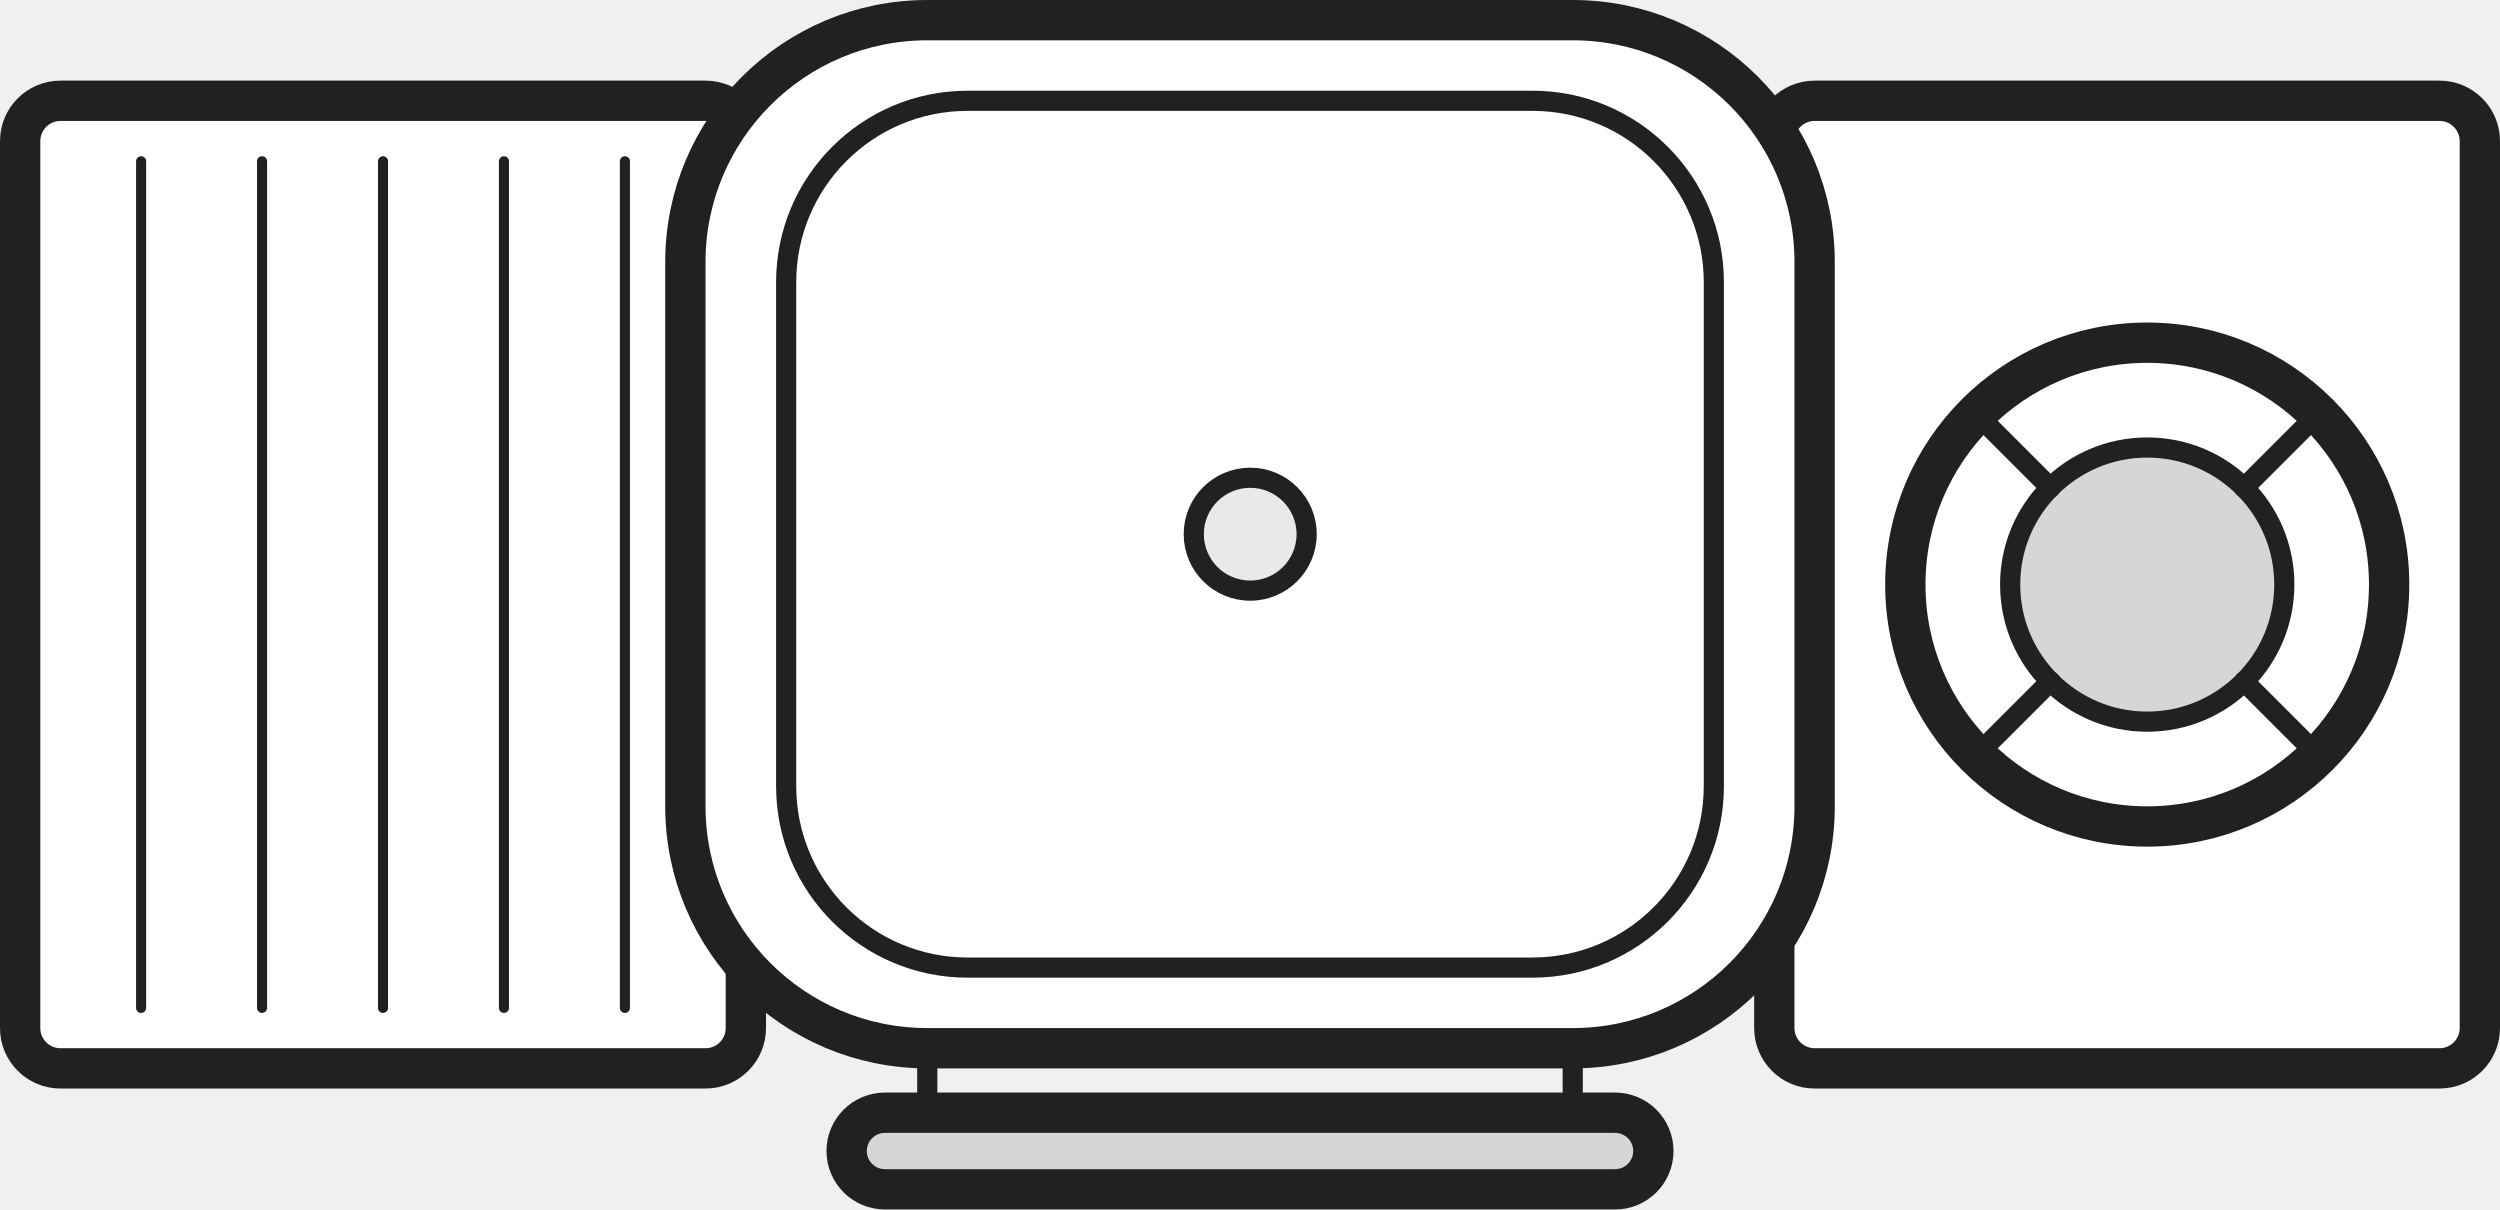
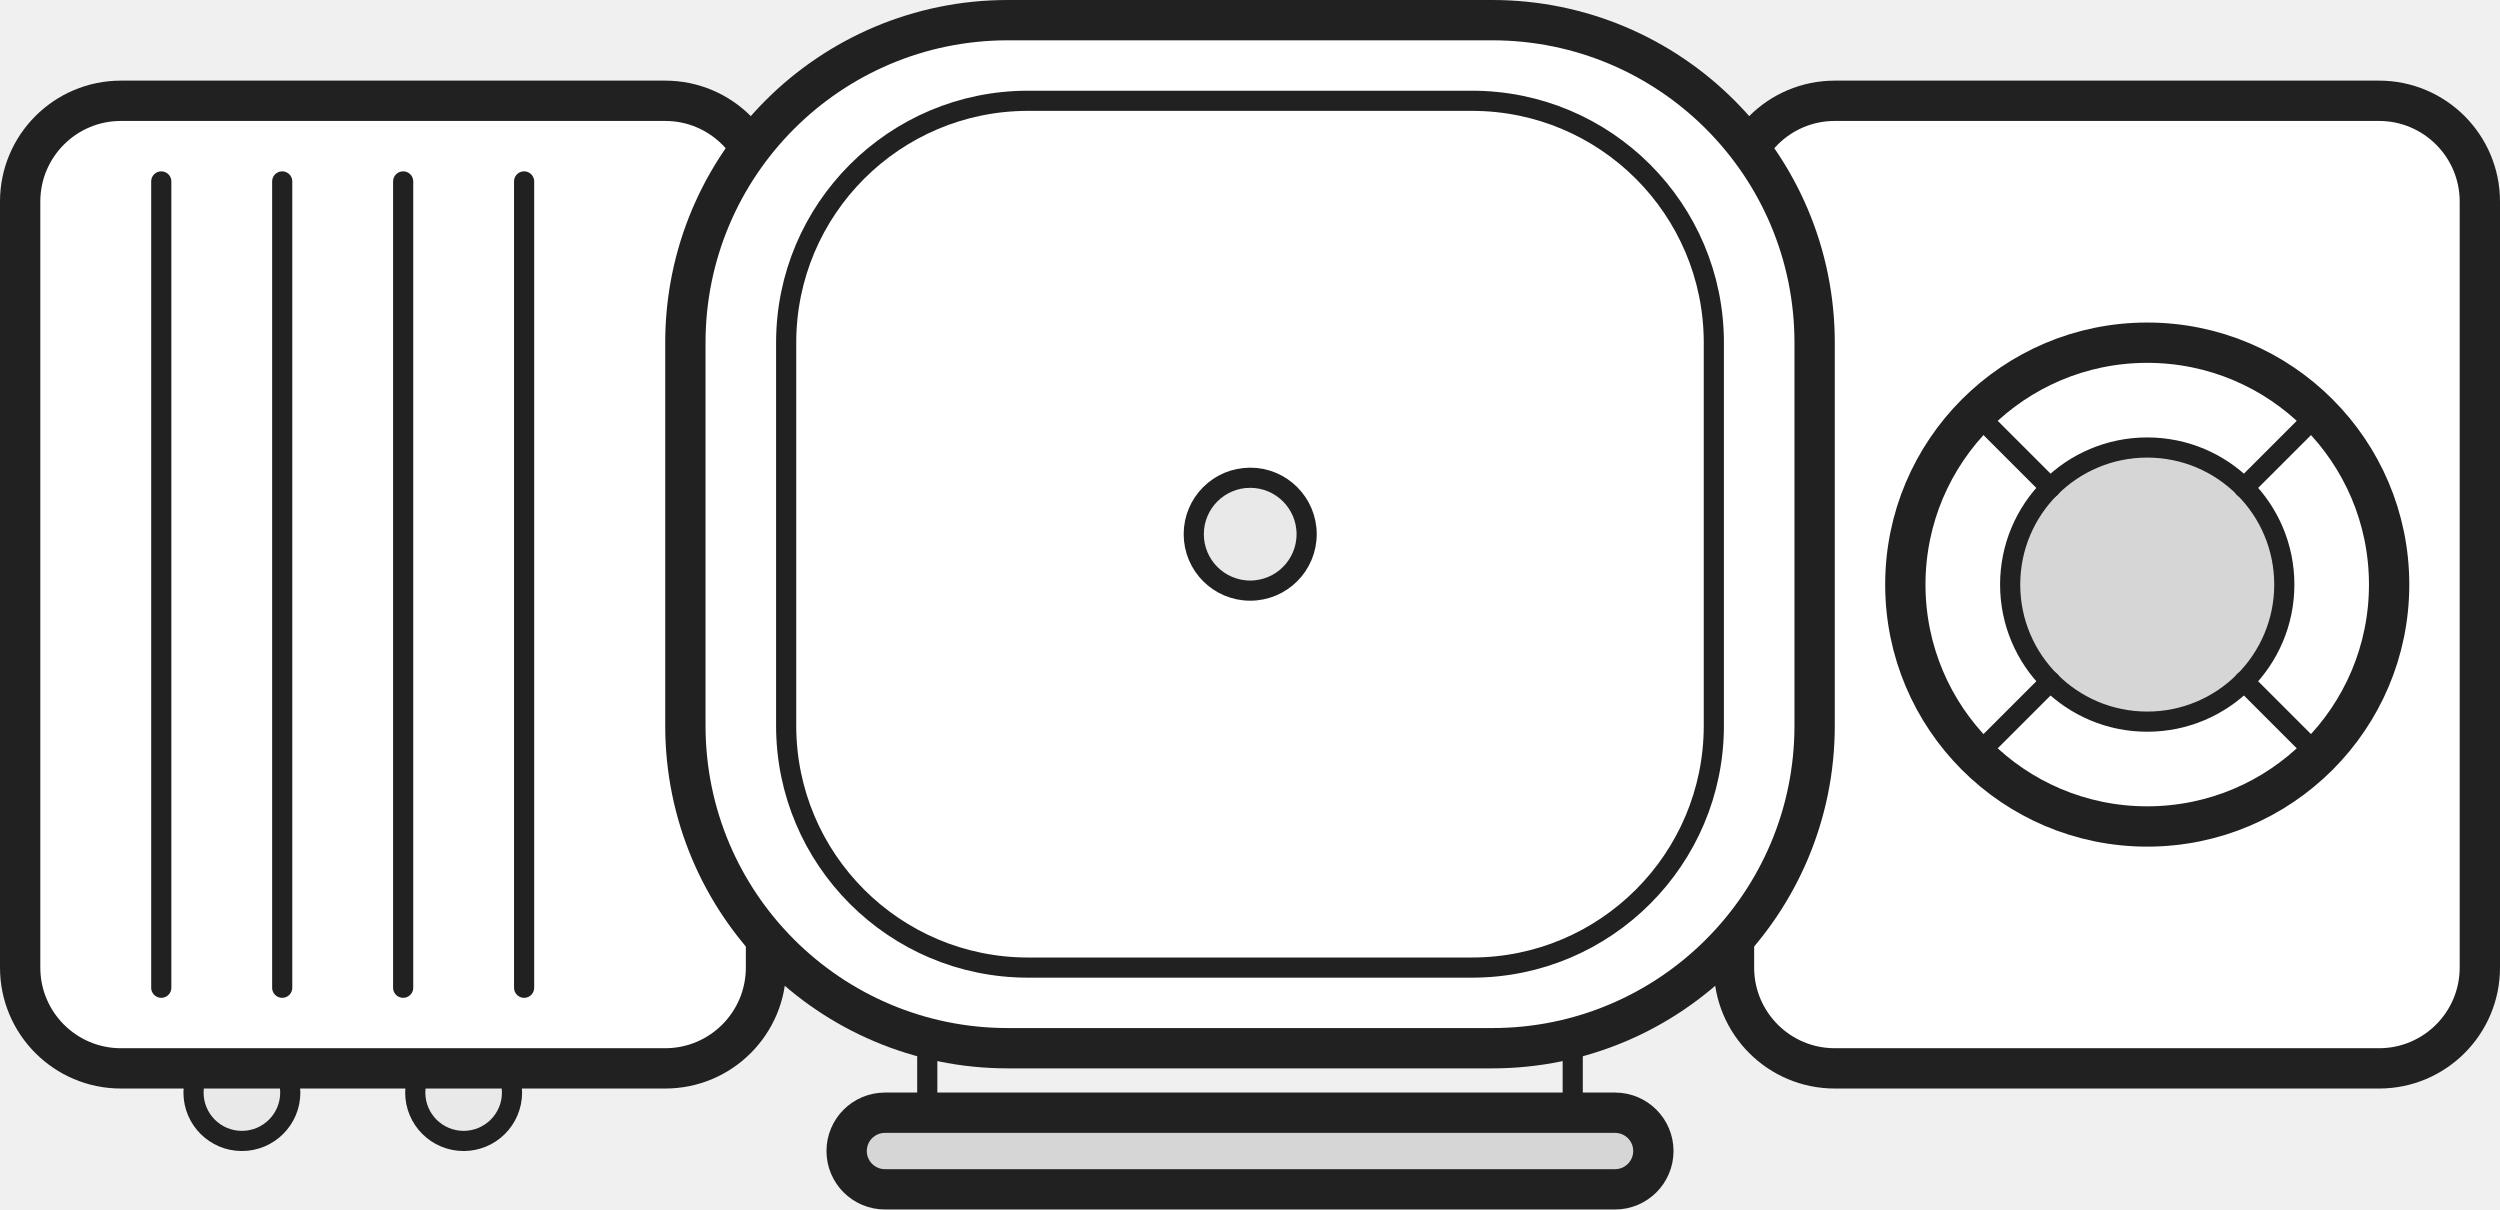
<svg xmlns="http://www.w3.org/2000/svg" width="62.01" height="30" viewBox="0 0 62.01 30" fill="none">
-   <rect x="0.5" y="2.5" width="18" height="24" rx="1" fill="#ffffff" stroke="#212121" stroke-width="1" stroke-linejoin="round" stroke-linecap="round" />
-   <rect x="44.01" y="2.5" width="17.5" height="24" rx="1" fill="#ffffff" stroke="#212121" stroke-width="1" stroke-linejoin="round" stroke-linecap="round" />
-   <line x1="3.5" y1="4" x2="3.5" y2="25" fill="#ffffff" stroke="#212121" stroke-width="0.25" stroke-linejoin="round" stroke-linecap="round" />
-   <line x1="6.5" y1="4" x2="6.5" y2="25" fill="#ffffff" stroke="#212121" stroke-width="0.25" stroke-linejoin="round" stroke-linecap="round" />
-   <line x1="9.5" y1="4" x2="9.5" y2="25" fill="#ffffff" stroke="#212121" stroke-width="0.25" stroke-linejoin="round" stroke-linecap="round" />
-   <line x1="12.5" y1="4" x2="12.5" y2="25" fill="#ffffff" stroke="#212121" stroke-width="0.25" stroke-linejoin="round" stroke-linecap="round" />
-   <line x1="15.5" y1="4" x2="15.5" y2="25" fill="#ffffff" stroke="#212121" stroke-width="0.25" stroke-linejoin="round" stroke-linecap="round" />
+   <circle cx="6" cy="27.1" r="1.2" fill="#e9e9e9" stroke="#212121" stroke-width="0.5" stroke-linejoin="round" stroke-linecap="round" />
+   <circle cx="11.5" cy="27.1" r="1.2" fill="#e9e9e9" stroke="#212121" stroke-width="0.5" stroke-linejoin="round" stroke-linecap="round" />
+   <rect x="0.5" y="2.5" width="18.5" height="24" rx="2.5" fill="#ffffff" stroke="#212121" stroke-width="1" stroke-linejoin="round" stroke-linecap="round" />
+   <rect x="43.01" y="2.5" width="18.5" height="24" rx="2.5" fill="#ffffff" stroke="#212121" stroke-width="1" stroke-linejoin="round" stroke-linecap="round" />
+   <line x1="4" y1="4.5" x2="4" y2="24.5" fill="#ffffff" stroke="#212121" stroke-width="0.5" stroke-linejoin="round" stroke-linecap="round" />
+   <line x1="7" y1="4.5" x2="7" y2="24.5" fill="#ffffff" stroke="#212121" stroke-width="0.5" stroke-linejoin="round" stroke-linecap="round" />
+   <line x1="10" y1="4.5" x2="10" y2="24.5" fill="#ffffff" stroke="#212121" stroke-width="0.5" stroke-linejoin="round" stroke-linecap="round" />
+   <line x1="13" y1="4.5" x2="13" y2="24.5" fill="#ffffff" stroke="#212121" stroke-width="0.5" stroke-linejoin="round" stroke-linecap="round" />
  <circle cx="53.26" cy="14.5" r="6" fill="#ffffff" stroke="#212121" stroke-width="1" stroke-linejoin="round" stroke-linecap="round" />
  <circle cx="53.26" cy="14.5" r="3.4" fill="#d6d6d6" stroke="#212121" stroke-width="0.5" stroke-linejoin="round" stroke-linecap="round" />
  <line x1="55.66" y1="16.9" x2="57.5" y2="18.74" fill="#ffffff" stroke="#212121" stroke-width="0.5" stroke-linejoin="round" stroke-linecap="round" />
  <line x1="50.86" y1="16.9" x2="49.02" y2="18.74" fill="#ffffff" stroke="#212121" stroke-width="0.5" stroke-linejoin="round" stroke-linecap="round" />
  <line x1="50.86" y1="12.1" x2="49.02" y2="10.26" fill="#ffffff" stroke="#212121" stroke-width="0.5" stroke-linejoin="round" stroke-linecap="round" />
  <line x1="55.66" y1="12.1" x2="57.5" y2="10.26" fill="#ffffff" stroke="#212121" stroke-width="0.5" stroke-linejoin="round" stroke-linecap="round" />
-   <rect x="17" y="0.5" width="28.01" height="25.5" rx="6" fill="#ffffff" stroke="#212121" stroke-width="1" stroke-linejoin="round" stroke-linecap="round" />
-   <rect x="19.5" y="2.5" width="23.01" height="21.5" rx="4.5" fill="none" stroke="#212121" stroke-width="0.5" stroke-linejoin="round" stroke-linecap="round" />
+   <line x1="23" y1="25" x2="23" y2="28.4" fill="#ffffff" stroke="#212121" stroke-width="0.5" stroke-linejoin="round" stroke-linecap="round" />
+   <line x1="39.01" y1="25" x2="39.01" y2="28.4" fill="#ffffff" stroke="#212121" stroke-width="0.5" stroke-linejoin="round" stroke-linecap="round" />
+   <rect x="17" y="0.5" width="28.01" height="25.5" rx="8" fill="#ffffff" stroke="#212121" stroke-width="1" stroke-linejoin="round" stroke-linecap="round" />
+   <rect x="19.5" y="2.5" width="23.01" height="21.5" rx="6" fill="none" stroke="#212121" stroke-width="0.5" stroke-linejoin="round" stroke-linecap="round" />
  <circle cx="31.01" cy="13.25" r="1.4" fill="#e9e9e9" stroke="#212121" stroke-width="0.5" stroke-linejoin="round" stroke-linecap="round" />
-   <line x1="23" y1="26" x2="23" y2="28.4" fill="#ffffff" stroke="#212121" stroke-width="0.5" stroke-linejoin="round" stroke-linecap="round" />
-   <line x1="39.01" y1="26" x2="39.01" y2="28.4" fill="#ffffff" stroke="#212121" stroke-width="0.5" stroke-linejoin="round" stroke-linecap="round" />
  <rect x="21" y="27.6" width="20.01" height="1.9" rx="0.95" fill="#d6d6d6" stroke="#212121" stroke-width="1" stroke-linejoin="round" stroke-linecap="round" />
</svg>
